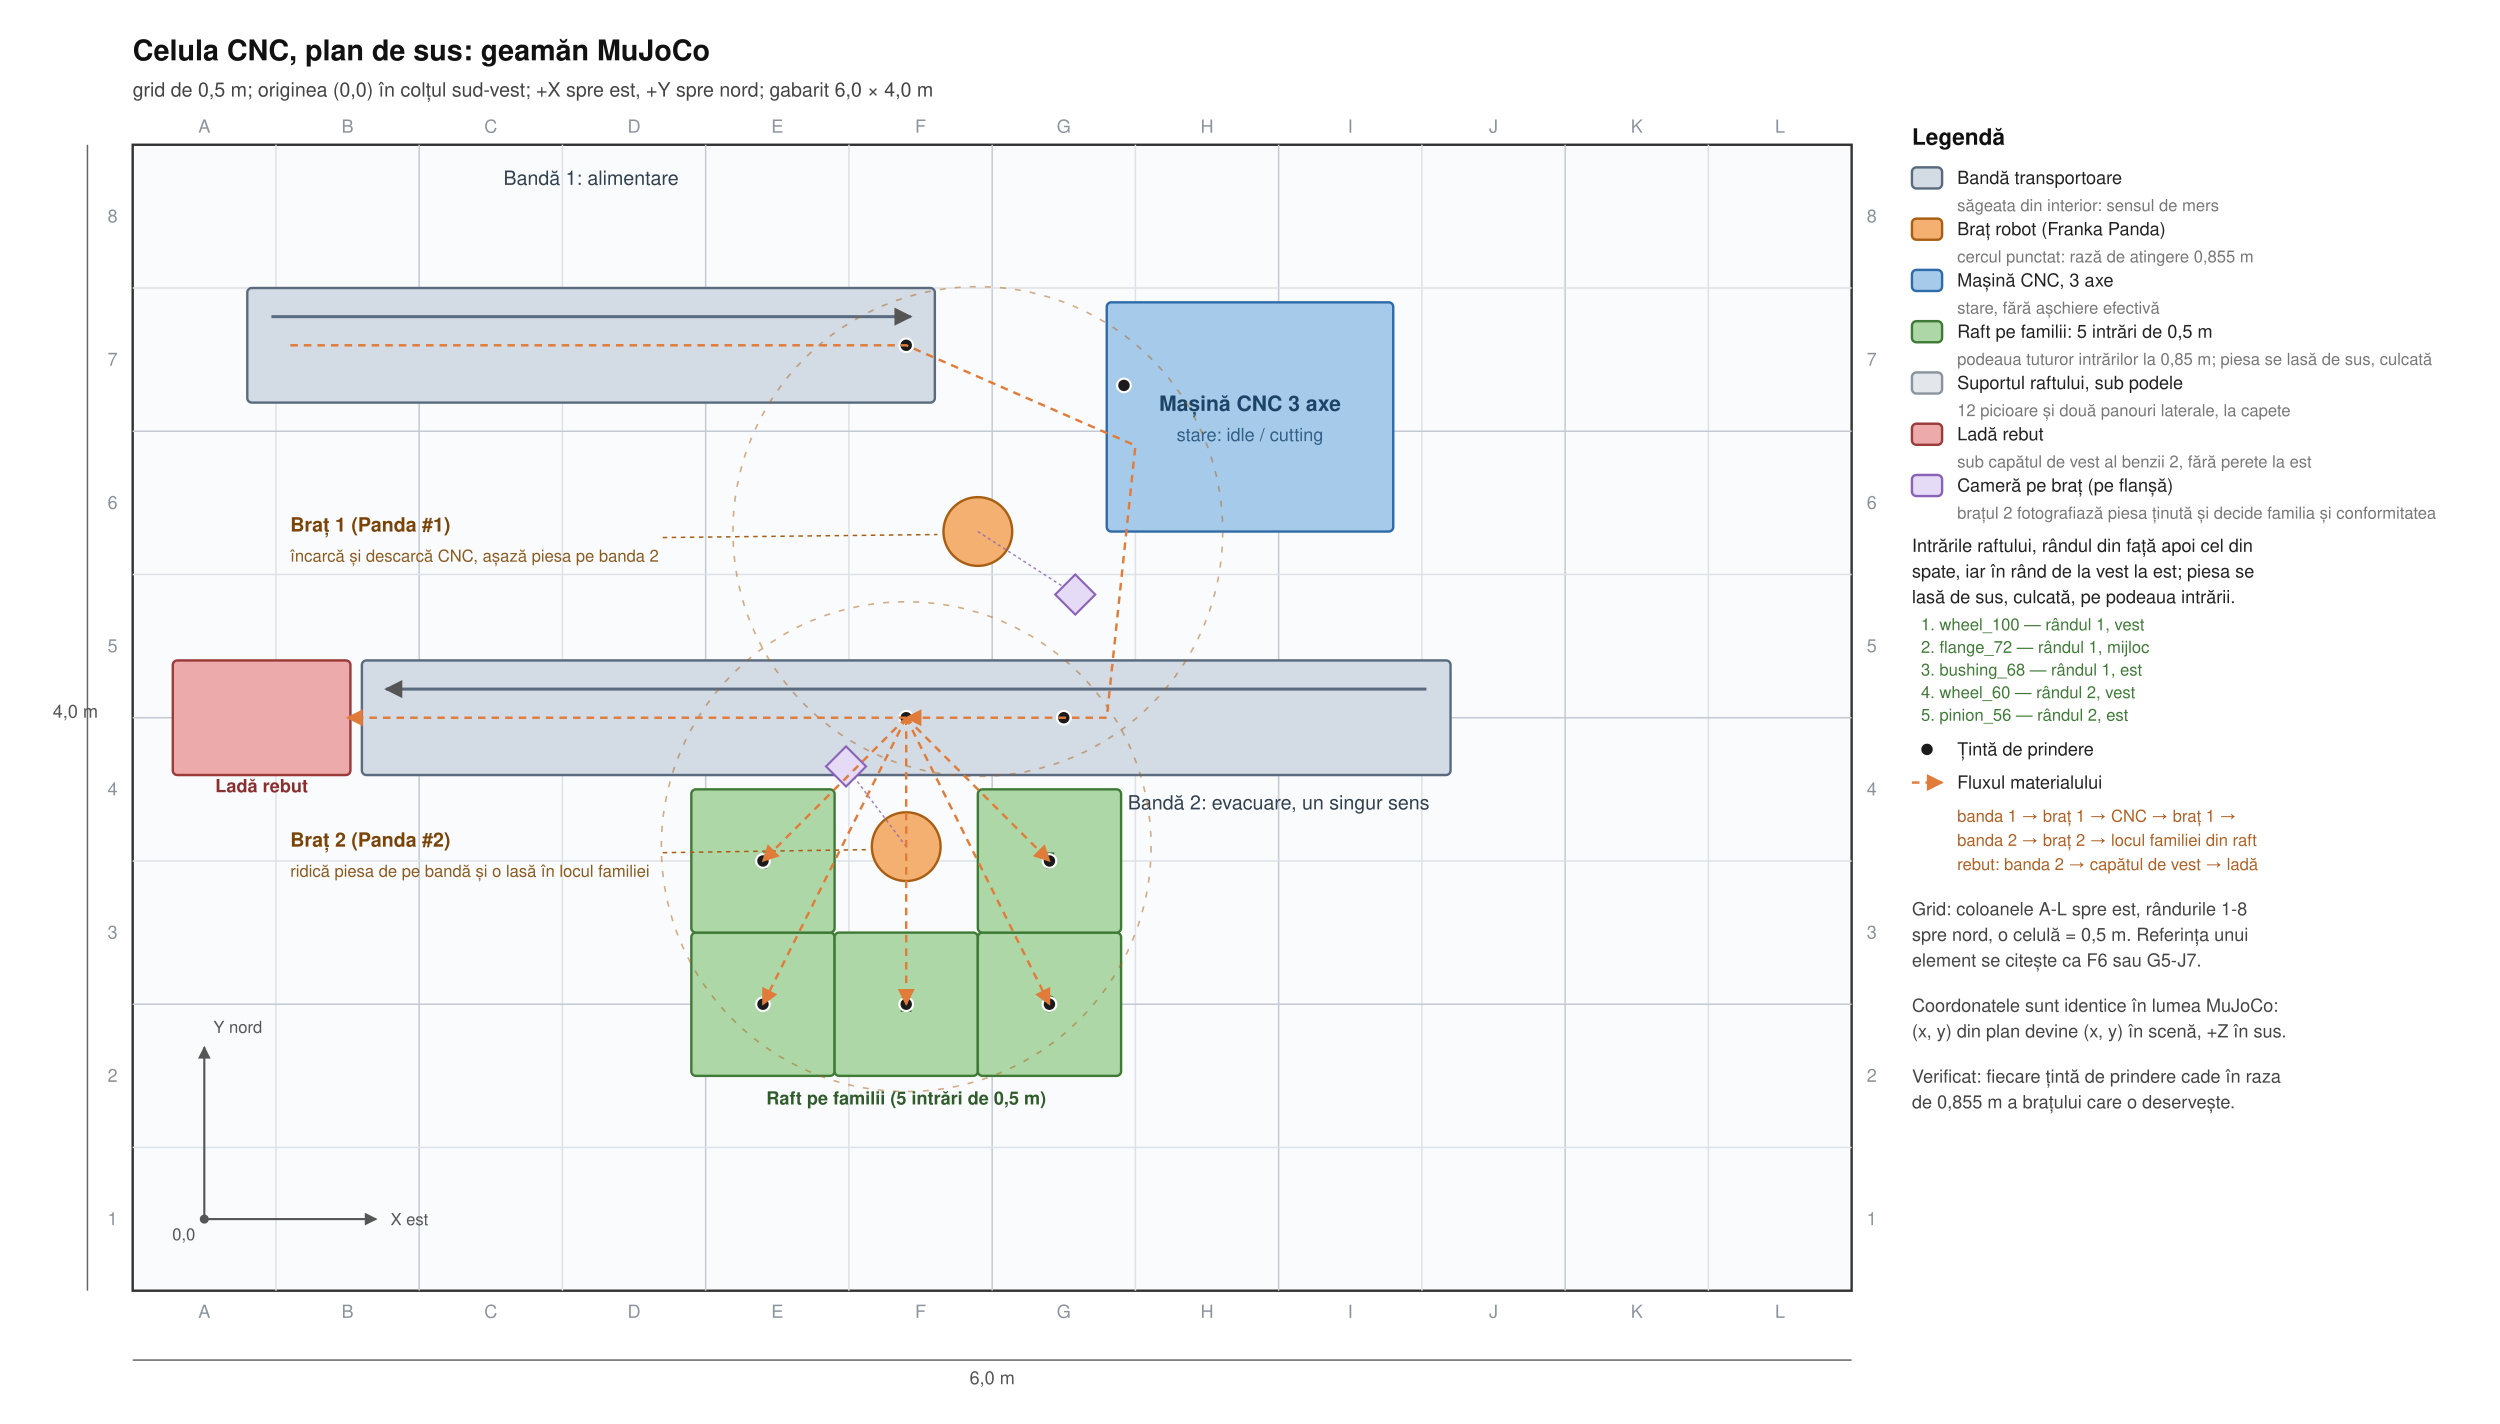
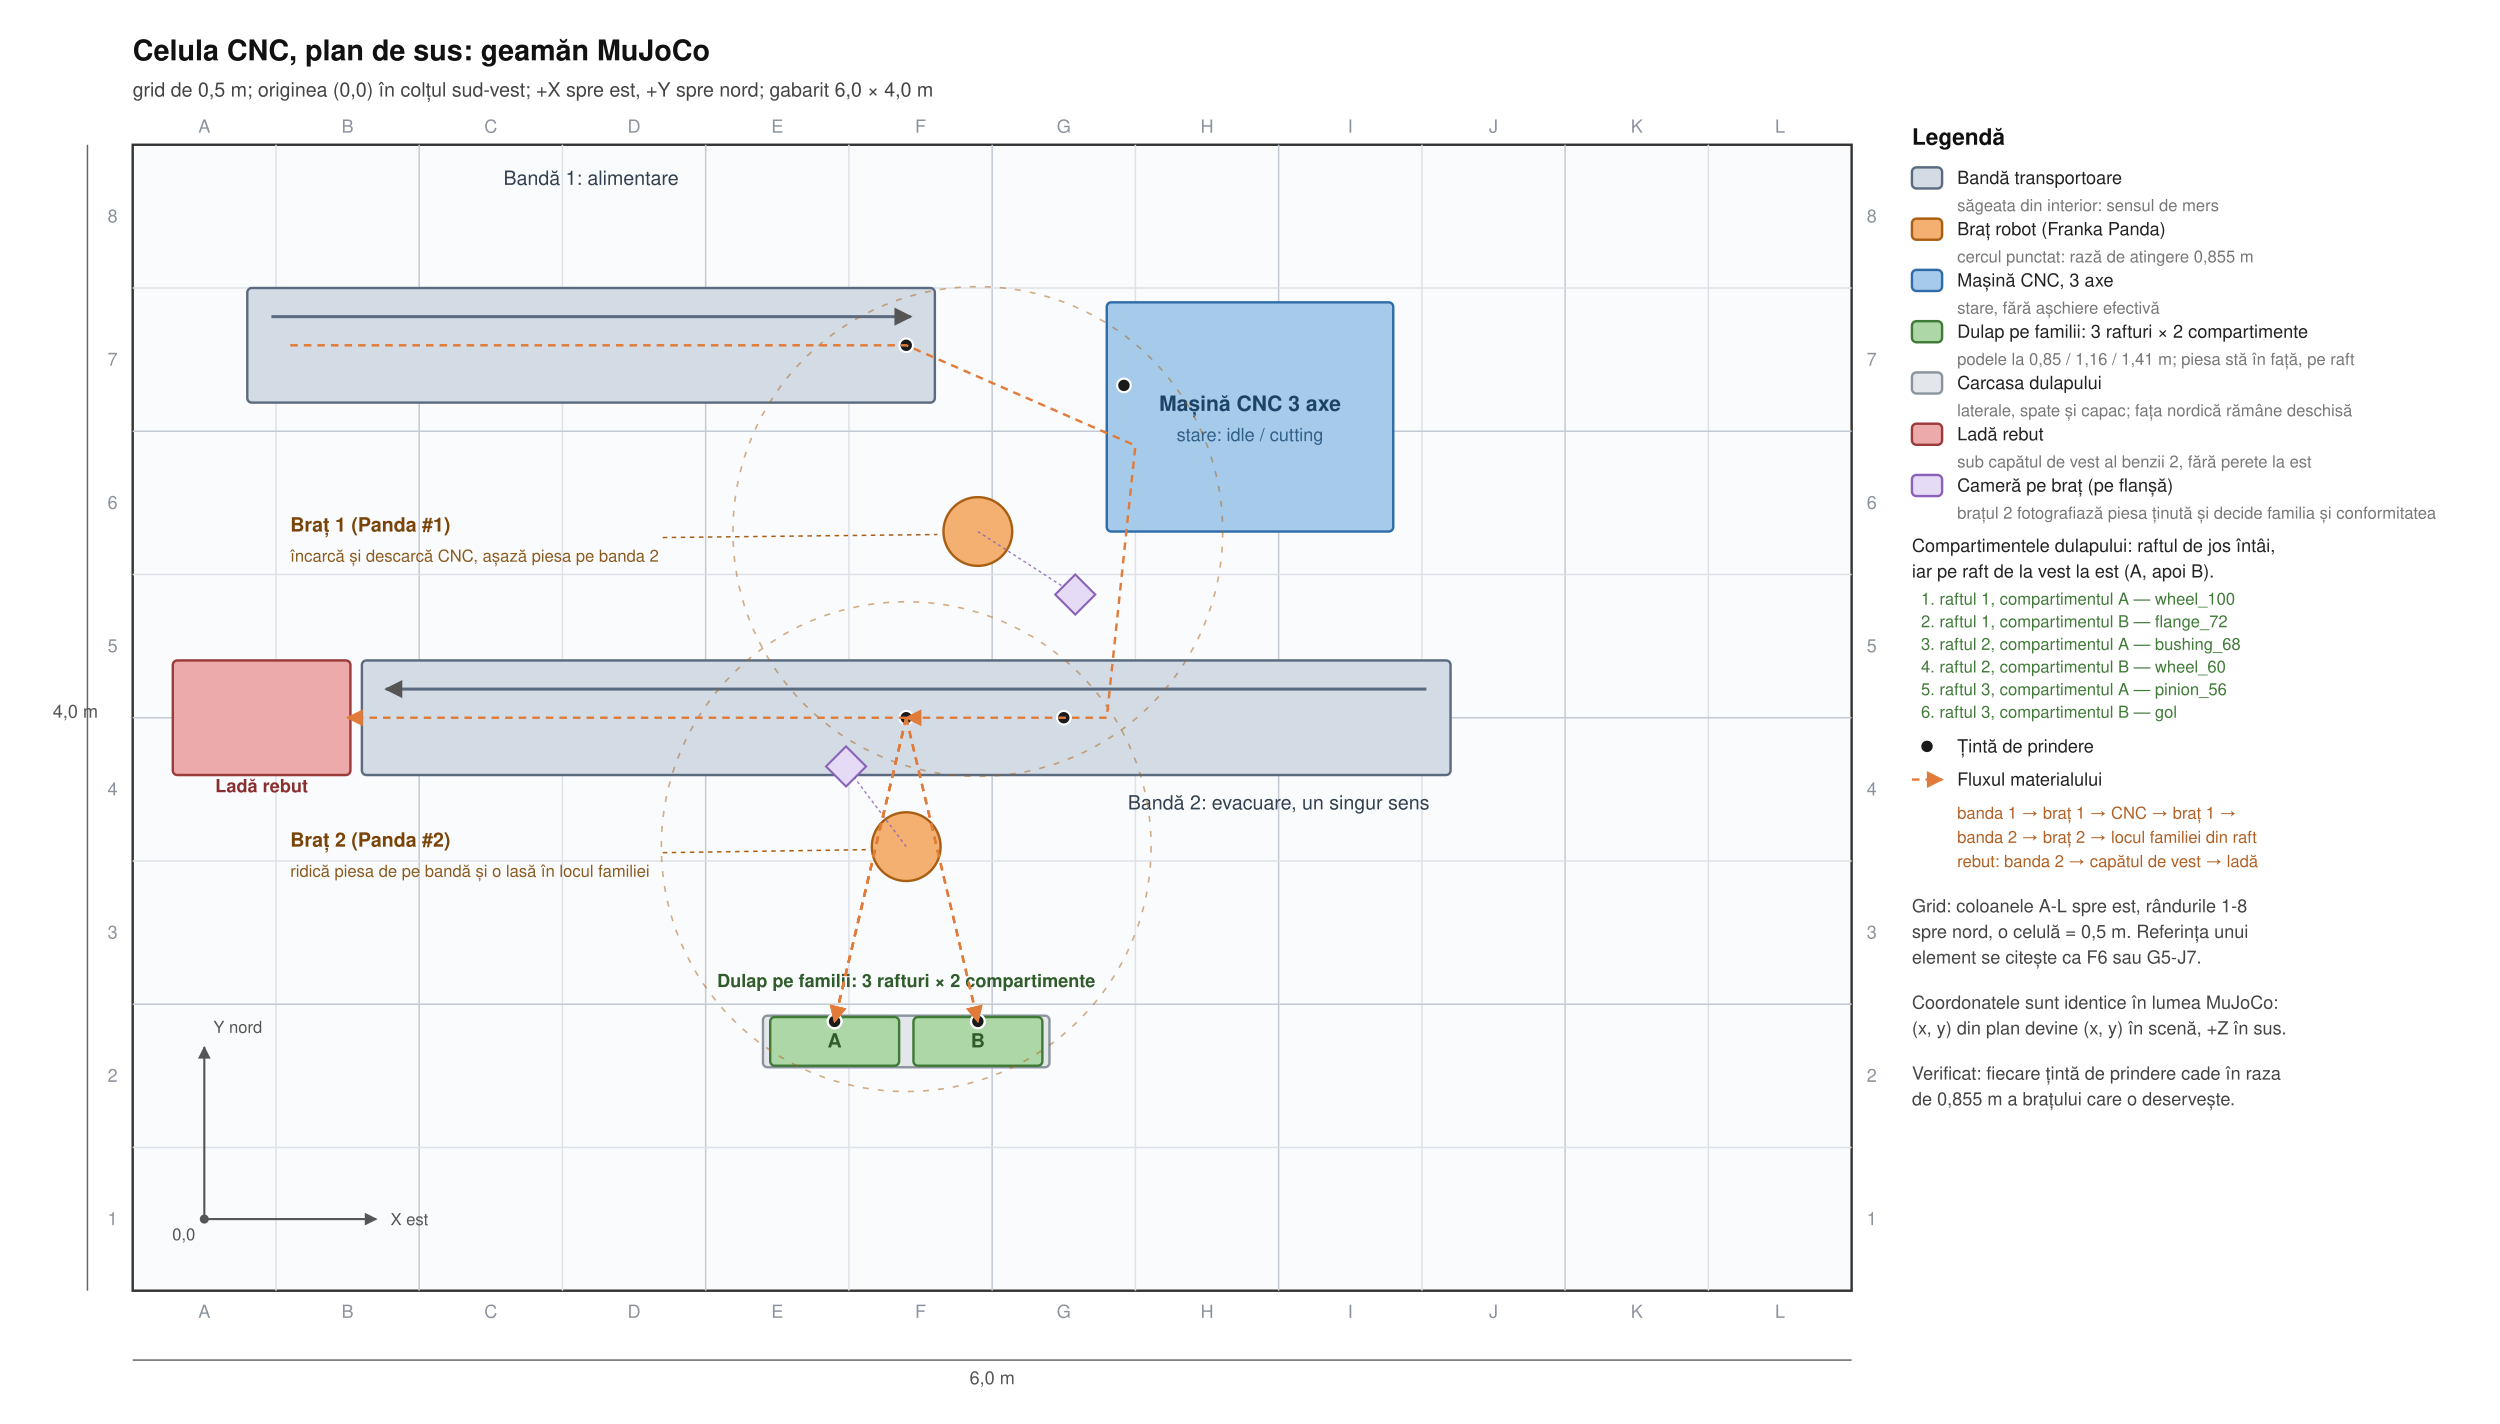
<svg xmlns="http://www.w3.org/2000/svg" width="1658" height="944" viewBox="0 0 1658 944" font-family="Helvetica, Arial, sans-serif">
  <defs>
    <marker id="arrow" viewBox="0 0 10 10" refX="9" refY="5" markerWidth="7" markerHeight="7" orient="auto-start-reverse">
      <path d="M 0 0 L 10 5 L 0 10 z" fill="#e07b39" />
    </marker>
    <marker id="arrow-gray" viewBox="0 0 10 10" refX="9" refY="5" markerWidth="6" markerHeight="6" orient="auto-start-reverse">
      <path d="M 0 0 L 10 5 L 0 10 z" fill="#555" />
    </marker>
  </defs>
  <rect x="0.0" y="0.0" width="1658.0" height="944.0" rx="0" fill="#ffffff" stroke="#ffffff" stroke-width="1.6" />
  <text x="88.0" y="40.0" font-size="19" text-anchor="start" fill="#111" font-weight="bold" opacity="1.00">Celula CNC, plan de sus: geamăn MuJoCo</text>
  <text x="88.0" y="64.0" font-size="13" text-anchor="start" fill="#444" font-weight="normal" opacity="1.00">grid de 0,5 m; originea (0,0) în colțul sud-vest; +X spre est, +Y spre nord; gabarit 6,0 × 4,0 m</text>
  <rect x="88.0" y="96.0" width="1140.0" height="760.0" rx="0" fill="#fafbfc" stroke="#333" stroke-width="1.6" />
  <line x1="183.0" y1="856.0" x2="183.0" y2="96.0" stroke="#dde2e8" stroke-width="1.0" />
  <line x1="278.0" y1="856.0" x2="278.0" y2="96.0" stroke="#c3cad3" stroke-width="1.0" />
  <line x1="373.0" y1="856.0" x2="373.0" y2="96.0" stroke="#dde2e8" stroke-width="1.0" />
  <line x1="468.0" y1="856.0" x2="468.0" y2="96.0" stroke="#c3cad3" stroke-width="1.0" />
  <line x1="563.0" y1="856.0" x2="563.0" y2="96.0" stroke="#dde2e8" stroke-width="1.0" />
  <line x1="658.0" y1="856.0" x2="658.0" y2="96.0" stroke="#c3cad3" stroke-width="1.0" />
  <line x1="753.0" y1="856.0" x2="753.0" y2="96.0" stroke="#dde2e8" stroke-width="1.0" />
  <line x1="848.0" y1="856.0" x2="848.0" y2="96.0" stroke="#c3cad3" stroke-width="1.0" />
  <line x1="943.0" y1="856.0" x2="943.0" y2="96.0" stroke="#dde2e8" stroke-width="1.0" />
  <line x1="1038.0" y1="856.0" x2="1038.0" y2="96.0" stroke="#c3cad3" stroke-width="1.0" />
  <line x1="1133.0" y1="856.0" x2="1133.0" y2="96.0" stroke="#dde2e8" stroke-width="1.0" />
  <line x1="88.0" y1="761.0" x2="1228.0" y2="761.0" stroke="#dde2e8" stroke-width="1.0" />
  <line x1="88.0" y1="666.0" x2="1228.0" y2="666.0" stroke="#c3cad3" stroke-width="1.0" />
  <line x1="88.0" y1="571.0" x2="1228.0" y2="571.0" stroke="#dde2e8" stroke-width="1.0" />
  <line x1="88.0" y1="476.0" x2="1228.0" y2="476.0" stroke="#c3cad3" stroke-width="1.0" />
  <line x1="88.0" y1="381.0" x2="1228.0" y2="381.0" stroke="#dde2e8" stroke-width="1.0" />
  <line x1="88.0" y1="286.0" x2="1228.0" y2="286.0" stroke="#c3cad3" stroke-width="1.0" />
  <line x1="88.0" y1="191.0" x2="1228.0" y2="191.0" stroke="#dde2e8" stroke-width="1.0" />
  <text x="135.5" y="88.0" font-size="12" text-anchor="middle" fill="#8a939d" font-weight="normal" opacity="1.00">A</text>
  <text x="135.5" y="874.0" font-size="12" text-anchor="middle" fill="#8a939d" font-weight="normal" opacity="1.00">A</text>
  <text x="230.5" y="88.0" font-size="12" text-anchor="middle" fill="#8a939d" font-weight="normal" opacity="1.00">B</text>
  <text x="230.5" y="874.0" font-size="12" text-anchor="middle" fill="#8a939d" font-weight="normal" opacity="1.00">B</text>
  <text x="325.5" y="88.0" font-size="12" text-anchor="middle" fill="#8a939d" font-weight="normal" opacity="1.00">C</text>
  <text x="325.5" y="874.0" font-size="12" text-anchor="middle" fill="#8a939d" font-weight="normal" opacity="1.00">C</text>
  <text x="420.5" y="88.0" font-size="12" text-anchor="middle" fill="#8a939d" font-weight="normal" opacity="1.00">D</text>
  <text x="420.5" y="874.0" font-size="12" text-anchor="middle" fill="#8a939d" font-weight="normal" opacity="1.00">D</text>
  <text x="515.5" y="88.0" font-size="12" text-anchor="middle" fill="#8a939d" font-weight="normal" opacity="1.00">E</text>
  <text x="515.5" y="874.0" font-size="12" text-anchor="middle" fill="#8a939d" font-weight="normal" opacity="1.00">E</text>
  <text x="610.5" y="88.0" font-size="12" text-anchor="middle" fill="#8a939d" font-weight="normal" opacity="1.00">F</text>
  <text x="610.5" y="874.0" font-size="12" text-anchor="middle" fill="#8a939d" font-weight="normal" opacity="1.00">F</text>
  <text x="705.5" y="88.0" font-size="12" text-anchor="middle" fill="#8a939d" font-weight="normal" opacity="1.00">G</text>
  <text x="705.5" y="874.0" font-size="12" text-anchor="middle" fill="#8a939d" font-weight="normal" opacity="1.00">G</text>
  <text x="800.5" y="88.0" font-size="12" text-anchor="middle" fill="#8a939d" font-weight="normal" opacity="1.00">H</text>
  <text x="800.5" y="874.0" font-size="12" text-anchor="middle" fill="#8a939d" font-weight="normal" opacity="1.00">H</text>
  <text x="895.5" y="88.0" font-size="12" text-anchor="middle" fill="#8a939d" font-weight="normal" opacity="1.00">I</text>
  <text x="895.5" y="874.0" font-size="12" text-anchor="middle" fill="#8a939d" font-weight="normal" opacity="1.00">I</text>
  <text x="990.5" y="88.0" font-size="12" text-anchor="middle" fill="#8a939d" font-weight="normal" opacity="1.00">J</text>
  <text x="990.5" y="874.0" font-size="12" text-anchor="middle" fill="#8a939d" font-weight="normal" opacity="1.00">J</text>
  <text x="1085.5" y="88.0" font-size="12" text-anchor="middle" fill="#8a939d" font-weight="normal" opacity="1.00">K</text>
  <text x="1085.5" y="874.0" font-size="12" text-anchor="middle" fill="#8a939d" font-weight="normal" opacity="1.00">K</text>
  <text x="1180.5" y="88.0" font-size="12" text-anchor="middle" fill="#8a939d" font-weight="normal" opacity="1.00">L</text>
  <text x="1180.5" y="874.0" font-size="12" text-anchor="middle" fill="#8a939d" font-weight="normal" opacity="1.00">L</text>
  <text x="78.0" y="812.5" font-size="12" text-anchor="end" fill="#8a939d" font-weight="normal" opacity="1.00">1</text>
  <text x="1238.0" y="812.5" font-size="12" text-anchor="start" fill="#8a939d" font-weight="normal" opacity="1.00">1</text>
  <text x="78.0" y="717.5" font-size="12" text-anchor="end" fill="#8a939d" font-weight="normal" opacity="1.00">2</text>
  <text x="1238.0" y="717.5" font-size="12" text-anchor="start" fill="#8a939d" font-weight="normal" opacity="1.00">2</text>
  <text x="78.0" y="622.5" font-size="12" text-anchor="end" fill="#8a939d" font-weight="normal" opacity="1.00">3</text>
  <text x="1238.0" y="622.5" font-size="12" text-anchor="start" fill="#8a939d" font-weight="normal" opacity="1.00">3</text>
  <text x="78.0" y="527.5" font-size="12" text-anchor="end" fill="#8a939d" font-weight="normal" opacity="1.00">4</text>
  <text x="1238.0" y="527.5" font-size="12" text-anchor="start" fill="#8a939d" font-weight="normal" opacity="1.00">4</text>
  <text x="78.0" y="432.5" font-size="12" text-anchor="end" fill="#8a939d" font-weight="normal" opacity="1.00">5</text>
  <text x="1238.0" y="432.5" font-size="12" text-anchor="start" fill="#8a939d" font-weight="normal" opacity="1.00">5</text>
  <text x="78.0" y="337.5" font-size="12" text-anchor="end" fill="#8a939d" font-weight="normal" opacity="1.00">6</text>
  <text x="1238.0" y="337.5" font-size="12" text-anchor="start" fill="#8a939d" font-weight="normal" opacity="1.00">6</text>
  <text x="78.0" y="242.5" font-size="12" text-anchor="end" fill="#8a939d" font-weight="normal" opacity="1.00">7</text>
  <text x="1238.0" y="242.5" font-size="12" text-anchor="start" fill="#8a939d" font-weight="normal" opacity="1.00">7</text>
  <text x="78.0" y="147.5" font-size="12" text-anchor="end" fill="#8a939d" font-weight="normal" opacity="1.00">8</text>
  <text x="1238.0" y="147.5" font-size="12" text-anchor="start" fill="#8a939d" font-weight="normal" opacity="1.00">8</text>
  <rect x="164.0" y="191.0" width="456.0" height="76.0" rx="3" fill="#d3dbe5" stroke="#5b6b7f" stroke-width="1.6" />
  <line x1="180.0" y1="210.0" x2="604.0" y2="210.0" stroke="#5b6b7f" stroke-width="2.0" marker-end="url(#arrow-gray)" />
  <text x="392.0" y="122.6" font-size="13" text-anchor="middle" fill="#31414f" font-weight="normal" opacity="1.00">Bandă 1: alimentare</text>
  <rect x="240.0" y="438.0" width="722.0" height="76.0" rx="3" fill="#d3dbe5" stroke="#5b6b7f" stroke-width="1.6" />
  <line x1="946.0" y1="457.0" x2="256.0" y2="457.0" stroke="#5b6b7f" stroke-width="2.0" marker-end="url(#arrow-gray)" />
  <text x="848.0" y="536.8" font-size="13" text-anchor="middle" fill="#31414f" font-weight="normal" opacity="1.00">Bandă 2: evacuare, un singur sens</text>
  <rect x="734.0" y="200.5" width="190.0" height="152.0" rx="3" fill="#a6cbea" stroke="#2f6ba8" stroke-width="1.6" />
  <rect x="114.6" y="438.0" width="117.8" height="76.0" rx="3" fill="#ecaaaa" stroke="#9b3b3b" stroke-width="1.6" />
  <text x="829.0" y="272.5" font-size="14" text-anchor="middle" fill="#1d4467" font-weight="bold" opacity="1.00">Mașină CNC 3 axe</text>
  <text x="829.0" y="292.5" font-size="12" text-anchor="middle" fill="#315f86" font-weight="normal" opacity="1.00">stare: idle / cutting</text>
-   <rect x="458.5" y="618.5" width="95.0" height="95.0" rx="3" fill="#aed7a8" stroke="#3f7a37" stroke-width="1.6" />
-   <text x="506.0" y="671.0" font-size="15" text-anchor="middle" fill="#2f5c2a" font-weight="bold" opacity="1.00">1</text>
-   <rect x="553.5" y="618.5" width="95.0" height="95.0" rx="3" fill="#aed7a8" stroke="#3f7a37" stroke-width="1.6" />
-   <text x="601.0" y="671.0" font-size="15" text-anchor="middle" fill="#2f5c2a" font-weight="bold" opacity="1.00">2</text>
-   <rect x="648.5" y="618.5" width="95.0" height="95.0" rx="3" fill="#aed7a8" stroke="#3f7a37" stroke-width="1.6" />
-   <text x="696.0" y="671.0" font-size="15" text-anchor="middle" fill="#2f5c2a" font-weight="bold" opacity="1.00">3</text>
-   <rect x="458.5" y="523.5" width="95.0" height="95.0" rx="3" fill="#aed7a8" stroke="#3f7a37" stroke-width="1.6" />
-   <text x="506.0" y="576.0" font-size="15" text-anchor="middle" fill="#2f5c2a" font-weight="bold" opacity="1.00">4</text>
-   <rect x="648.5" y="523.5" width="95.0" height="95.0" rx="3" fill="#aed7a8" stroke="#3f7a37" stroke-width="1.6" />
-   <text x="696.0" y="576.0" font-size="15" text-anchor="middle" fill="#2f5c2a" font-weight="bold" opacity="1.00">5</text>
+   <rect x="506.0" y="673.6" width="190.0" height="34.2" rx="3" fill="#e3e6ea" stroke="#8b949e" stroke-width="1.6" />
+   <rect x="510.8" y="674.5" width="85.5" height="32.3" rx="3" fill="#aed7a8" stroke="#3f7a37" stroke-width="1.6" />
+   <text x="553.5" y="694.7" font-size="13" text-anchor="middle" fill="#2f5c2a" font-weight="bold" opacity="1.00">A</text>
+   <rect x="605.8" y="674.5" width="85.5" height="32.3" rx="3" fill="#aed7a8" stroke="#3f7a37" stroke-width="1.6" />
+   <text x="648.5" y="694.7" font-size="13" text-anchor="middle" fill="#2f5c2a" font-weight="bold" opacity="1.00">B</text>
  <circle cx="648.5" cy="352.5" r="162.4" fill="none" stroke="#a85f13" stroke-width="1.1" stroke-dasharray="4 6" opacity="0.5" />
  <circle cx="648.5" cy="352.5" r="22.8" fill="#f4b071" stroke="#a85f13" stroke-width="1.6" />
  <text x="192.5" y="352.5" font-size="13" text-anchor="start" fill="#7a4408" font-weight="bold" opacity="1.00">Braț 1 (Panda #1)</text>
  <text x="192.5" y="372.5" font-size="11" text-anchor="start" fill="#8a5a1f" font-weight="normal" opacity="1.00">încarcă și descarcă CNC, așază piesa pe banda 2</text>
  <line x1="439.5" y1="356.5" x2="621.7" y2="354.5" stroke="#a85f13" stroke-width="1.0" stroke-dasharray="3 3" />
  <line x1="648.5" y1="352.5" x2="713.1" y2="394.3" stroke="#8a63b8" stroke-width="1.0" stroke-dasharray="2 2" opacity="0.80" />
  <path d="M 713.1 381.0 L 726.4 394.3 L 713.1 407.6 L 699.8 394.3 Z" fill="#e6dbf6" stroke="#8a63b8" stroke-width="1.4" />
  <circle cx="601.0" cy="561.5" r="162.4" fill="none" stroke="#a85f13" stroke-width="1.1" stroke-dasharray="4 6" opacity="0.5" />
  <circle cx="601.0" cy="561.5" r="22.8" fill="#f4b071" stroke="#a85f13" stroke-width="1.6" />
  <text x="192.5" y="561.5" font-size="13" text-anchor="start" fill="#7a4408" font-weight="bold" opacity="1.00">Braț 2 (Panda #2)</text>
  <text x="192.5" y="581.5" font-size="11" text-anchor="start" fill="#8a5a1f" font-weight="normal" opacity="1.00">ridică piesa de pe bandă și o lasă în locul familiei</text>
  <line x1="439.5" y1="565.5" x2="574.2" y2="563.5" stroke="#a85f13" stroke-width="1.0" stroke-dasharray="3 3" />
  <line x1="601.0" y1="561.5" x2="561.1" y2="508.3" stroke="#8a63b8" stroke-width="1.0" stroke-dasharray="2 2" opacity="0.80" />
  <path d="M 561.1 495.0 L 574.4 508.3 L 561.1 521.6 L 547.8 508.3 Z" fill="#e6dbf6" stroke="#8a63b8" stroke-width="1.4" />
  <line x1="135.5" y1="808.5" x2="249.5" y2="808.5" stroke="#555" stroke-width="1.4" marker-end="url(#arrow-gray)" />
  <text x="259.0" y="812.5" font-size="11" text-anchor="start" fill="#555" font-weight="normal" opacity="1.00">X est</text>
  <line x1="135.5" y1="808.5" x2="135.5" y2="694.5" stroke="#555" stroke-width="1.4" marker-end="url(#arrow-gray)" />
  <text x="141.5" y="685.0" font-size="11" text-anchor="start" fill="#555" font-weight="normal" opacity="1.00">Y nord</text>
  <circle cx="135.5" cy="808.5" r="3" fill="#555" />
  <text x="129.5" y="822.5" font-size="11" text-anchor="end" fill="#555" font-weight="normal" opacity="1.00">0,0</text>
  <circle cx="601.0" cy="229.0" r="4.5" fill="#1b1b1b" stroke="#ffffff" stroke-width="1.4" />
  <circle cx="745.4" cy="255.6" r="4.5" fill="#1b1b1b" stroke="#ffffff" stroke-width="1.4" />
  <circle cx="705.5" cy="476.0" r="4.5" fill="#1b1b1b" stroke="#ffffff" stroke-width="1.4" />
  <circle cx="601.0" cy="476.0" r="4.5" fill="#1b1b1b" stroke="#ffffff" stroke-width="1.4" />
-   <circle cx="506.0" cy="666.0" r="4.5" fill="#1b1b1b" stroke="#ffffff" stroke-width="1.4" />
-   <circle cx="601.0" cy="666.0" r="4.5" fill="#1b1b1b" stroke="#ffffff" stroke-width="1.4" />
-   <circle cx="696.0" cy="666.0" r="4.5" fill="#1b1b1b" stroke="#ffffff" stroke-width="1.4" />
-   <circle cx="506.0" cy="571.0" r="4.5" fill="#1b1b1b" stroke="#ffffff" stroke-width="1.4" />
-   <circle cx="696.0" cy="571.0" r="4.5" fill="#1b1b1b" stroke="#ffffff" stroke-width="1.4" />
-   <text x="601.0" y="732.5" font-size="12" text-anchor="middle" fill="#2f5c2a" font-weight="bold" opacity="1.00">Raft pe familii (5 intrări de 0,5 m)</text>
+   <circle cx="553.5" cy="677.4" r="4.5" fill="#1b1b1b" stroke="#ffffff" stroke-width="1.4" />
+   <circle cx="648.5" cy="677.4" r="4.5" fill="#1b1b1b" stroke="#ffffff" stroke-width="1.4" />
+   <circle cx="553.5" cy="677.4" r="4.5" fill="#1b1b1b" stroke="#ffffff" stroke-width="1.4" />
+   <circle cx="648.5" cy="677.4" r="4.5" fill="#1b1b1b" stroke="#ffffff" stroke-width="1.4" />
+   <circle cx="553.5" cy="677.4" r="4.5" fill="#1b1b1b" stroke="#ffffff" stroke-width="1.4" />
+   <text x="601.0" y="654.6" font-size="12" text-anchor="middle" fill="#2f5c2a" font-weight="bold" opacity="1.00">Dulap pe familii: 3 rafturi × 2 compartimente</text>
  <text x="173.5" y="525.4" font-size="12" text-anchor="middle" fill="#8a2f2f" font-weight="bold" opacity="1.00">Ladă rebut</text>
  <polyline points="192.5,229.0 601.0,229.0 753.0,295.5 734.0,476.0 601.0,476.0" fill="none" stroke="#e07b39" stroke-width="1.6" stroke-dasharray="5 4" marker-end="url(#arrow)" />
-   <polyline points="601.0,476.0 506.0,666.0" fill="none" stroke="#e07b39" stroke-width="1.6" stroke-dasharray="5 4" marker-end="url(#arrow)" />
-   <polyline points="601.0,476.0 601.0,666.0" fill="none" stroke="#e07b39" stroke-width="1.6" stroke-dasharray="5 4" marker-end="url(#arrow)" />
-   <polyline points="601.0,476.0 696.0,666.0" fill="none" stroke="#e07b39" stroke-width="1.6" stroke-dasharray="5 4" marker-end="url(#arrow)" />
-   <polyline points="601.0,476.0 506.0,571.0" fill="none" stroke="#e07b39" stroke-width="1.6" stroke-dasharray="5 4" marker-end="url(#arrow)" />
-   <polyline points="601.0,476.0 696.0,571.0" fill="none" stroke="#e07b39" stroke-width="1.6" stroke-dasharray="5 4" marker-end="url(#arrow)" />
+   <polyline points="601.0,476.0 553.5,677.4" fill="none" stroke="#e07b39" stroke-width="1.6" stroke-dasharray="5 4" marker-end="url(#arrow)" />
+   <polyline points="601.0,476.0 648.5,677.4" fill="none" stroke="#e07b39" stroke-width="1.6" stroke-dasharray="5 4" marker-end="url(#arrow)" />
+   <polyline points="601.0,476.0 553.5,677.4" fill="none" stroke="#e07b39" stroke-width="1.6" stroke-dasharray="5 4" marker-end="url(#arrow)" />
+   <polyline points="601.0,476.0 648.5,677.4" fill="none" stroke="#e07b39" stroke-width="1.6" stroke-dasharray="5 4" marker-end="url(#arrow)" />
+   <polyline points="601.0,476.0 553.5,677.4" fill="none" stroke="#e07b39" stroke-width="1.6" stroke-dasharray="5 4" marker-end="url(#arrow)" />
  <polyline points="601.0,476.0 230.5,476.0" fill="none" stroke="#e07b39" stroke-width="1.6" stroke-dasharray="5 4" marker-end="url(#arrow)" />
  <line x1="88.0" y1="902.0" x2="1228.0" y2="902.0" stroke="#666" stroke-width="1.0" />
  <text x="658.0" y="918.0" font-size="12" text-anchor="middle" fill="#555" font-weight="normal" opacity="1.00">6,0 m</text>
  <line x1="58.0" y1="856.0" x2="58.0" y2="96.0" stroke="#666" stroke-width="1.0" />
  <text x="50.0" y="476.0" font-size="12" text-anchor="middle" fill="#555" font-weight="normal" opacity="1.00">4,0 m</text>
  <text x="1268.0" y="96.0" font-size="15" text-anchor="start" fill="#111" font-weight="bold" opacity="1.00">Legendă</text>
  <rect x="1268.0" y="111.0" width="20.0" height="14.0" rx="3" fill="#d3dbe5" stroke="#5b6b7f" stroke-width="1.6" />
  <text x="1298.0" y="122.0" font-size="12" text-anchor="start" fill="#222" font-weight="normal" opacity="1.00">Bandă transportoare</text>
  <text x="1298.0" y="140.0" font-size="11" text-anchor="start" fill="#777" font-weight="normal" opacity="1.00">săgeata din interior: sensul de mers</text>
  <rect x="1268.0" y="145.0" width="20.0" height="14.0" rx="3" fill="#f4b071" stroke="#a85f13" stroke-width="1.6" />
  <text x="1298.0" y="156.0" font-size="12" text-anchor="start" fill="#222" font-weight="normal" opacity="1.00">Braț robot (Franka Panda)</text>
  <text x="1298.0" y="174.0" font-size="11" text-anchor="start" fill="#777" font-weight="normal" opacity="1.00">cercul punctat: rază de atingere 0,855 m</text>
  <rect x="1268.0" y="179.0" width="20.0" height="14.0" rx="3" fill="#a6cbea" stroke="#2f6ba8" stroke-width="1.6" />
  <text x="1298.0" y="190.0" font-size="12" text-anchor="start" fill="#222" font-weight="normal" opacity="1.00">Mașină CNC, 3 axe</text>
  <text x="1298.0" y="208.0" font-size="11" text-anchor="start" fill="#777" font-weight="normal" opacity="1.00">stare, fără așchiere efectivă</text>
  <rect x="1268.0" y="213.0" width="20.0" height="14.0" rx="3" fill="#aed7a8" stroke="#3f7a37" stroke-width="1.6" />
-   <text x="1298.0" y="224.0" font-size="12" text-anchor="start" fill="#222" font-weight="normal" opacity="1.00">Raft pe familii: 5 intrări de 0,5 m</text>
-   <text x="1298.0" y="242.0" font-size="11" text-anchor="start" fill="#777" font-weight="normal" opacity="1.00">podeaua tuturor intrărilor la 0,85 m; piesa se lasă de sus, culcată</text>
+   <text x="1298.0" y="224.0" font-size="12" text-anchor="start" fill="#222" font-weight="normal" opacity="1.00">Dulap pe familii: 3 rafturi × 2 compartimente</text>
+   <text x="1298.0" y="242.0" font-size="11" text-anchor="start" fill="#777" font-weight="normal" opacity="1.00">podele la 0,85 / 1,16 / 1,41 m; piesa stă în față, pe raft</text>
  <rect x="1268.0" y="247.0" width="20.0" height="14.0" rx="3" fill="#e3e6ea" stroke="#8b949e" stroke-width="1.6" />
-   <text x="1298.0" y="258.0" font-size="12" text-anchor="start" fill="#222" font-weight="normal" opacity="1.00">Suportul raftului, sub podele</text>
-   <text x="1298.0" y="276.0" font-size="11" text-anchor="start" fill="#777" font-weight="normal" opacity="1.00">12 picioare și două panouri laterale, la capete</text>
+   <text x="1298.0" y="258.0" font-size="12" text-anchor="start" fill="#222" font-weight="normal" opacity="1.00">Carcasa dulapului</text>
+   <text x="1298.0" y="276.0" font-size="11" text-anchor="start" fill="#777" font-weight="normal" opacity="1.00">laterale, spate și capac; fața nordică rămâne deschisă</text>
  <rect x="1268.0" y="281.0" width="20.0" height="14.0" rx="3" fill="#ecaaaa" stroke="#9b3b3b" stroke-width="1.6" />
  <text x="1298.0" y="292.0" font-size="12" text-anchor="start" fill="#222" font-weight="normal" opacity="1.00">Ladă rebut</text>
  <text x="1298.0" y="310.0" font-size="11" text-anchor="start" fill="#777" font-weight="normal" opacity="1.00">sub capătul de vest al benzii 2, fără perete la est</text>
  <rect x="1268.0" y="315.0" width="20.0" height="14.0" rx="3" fill="#e6dbf6" stroke="#8a63b8" stroke-width="1.6" />
  <text x="1298.0" y="326.0" font-size="12" text-anchor="start" fill="#222" font-weight="normal" opacity="1.00">Cameră pe braț (pe flanșă)</text>
  <text x="1298.0" y="344.0" font-size="11" text-anchor="start" fill="#777" font-weight="normal" opacity="1.00">brațul 2 fotografiază piesa ținută și decide familia și conformitatea</text>
-   <text x="1268.0" y="366.0" font-size="12" text-anchor="start" fill="#222" font-weight="normal" opacity="1.00">Intrările raftului, rândul din față apoi cel din</text>
-   <text x="1268.0" y="383.0" font-size="12" text-anchor="start" fill="#222" font-weight="normal" opacity="1.00">spate, iar în rând de la vest la est; piesa se</text>
-   <text x="1268.0" y="400.0" font-size="12" text-anchor="start" fill="#222" font-weight="normal" opacity="1.00">lasă de sus, culcată, pe podeaua intrării.</text>
-   <text x="1274.0" y="418.0" font-size="11" text-anchor="start" fill="#3f7a37" font-weight="normal" opacity="1.00">1. wheel_100 — rândul 1, vest</text>
-   <text x="1274.0" y="433.0" font-size="11" text-anchor="start" fill="#3f7a37" font-weight="normal" opacity="1.00">2. flange_72 — rândul 1, mijloc</text>
-   <text x="1274.0" y="448.0" font-size="11" text-anchor="start" fill="#3f7a37" font-weight="normal" opacity="1.00">3. bushing_68 — rândul 1, est</text>
-   <text x="1274.0" y="463.0" font-size="11" text-anchor="start" fill="#3f7a37" font-weight="normal" opacity="1.00">4. wheel_60 — rândul 2, vest</text>
-   <text x="1274.0" y="478.0" font-size="11" text-anchor="start" fill="#3f7a37" font-weight="normal" opacity="1.00">5. pinion_56 — rândul 2, est</text>
-   <circle cx="1278.0" cy="497.0" r="4.5" fill="#1b1b1b" stroke="#fff" stroke-width="1.4" />
-   <text x="1298.0" y="501.0" font-size="12" text-anchor="start" fill="#222" font-weight="normal" opacity="1.00">Țintă de prindere</text>
-   <line x1="1268.0" y1="519.0" x2="1288.0" y2="519.0" stroke="#e07b39" stroke-width="1.6" stroke-dasharray="5 4" marker-end="url(#arrow)" />
-   <text x="1298.0" y="523.0" font-size="12" text-anchor="start" fill="#222" font-weight="normal" opacity="1.00">Fluxul materialului</text>
-   <text x="1298.0" y="545.0" font-size="11" text-anchor="start" fill="#b06024" font-weight="normal" opacity="1.00">banda 1 → braț 1 → CNC → braț 1 →</text>
-   <text x="1298.0" y="561.0" font-size="11" text-anchor="start" fill="#b06024" font-weight="normal" opacity="1.00">banda 2 → braț 2 → locul familiei din raft</text>
-   <text x="1298.0" y="577.0" font-size="11" text-anchor="start" fill="#b06024" font-weight="normal" opacity="1.00">rebut: banda 2 → capătul de vest → ladă</text>
-   <text x="1268.0" y="607.0" font-size="12" text-anchor="start" fill="#444" font-weight="normal" opacity="1.00">Grid: coloanele A-L spre est, rândurile 1-8</text>
-   <text x="1268.0" y="624.0" font-size="12" text-anchor="start" fill="#444" font-weight="normal" opacity="1.00">spre nord, o celulă = 0,5 m. Referința unui</text>
-   <text x="1268.0" y="641.0" font-size="12" text-anchor="start" fill="#444" font-weight="normal" opacity="1.00">element se citește ca F6 sau G5-J7.</text>
-   <text x="1268.0" y="671.0" font-size="12" text-anchor="start" fill="#444" font-weight="normal" opacity="1.00">Coordonatele sunt identice în lumea MuJoCo:</text>
-   <text x="1268.0" y="688.0" font-size="12" text-anchor="start" fill="#444" font-weight="normal" opacity="1.00">(x, y) din plan devine (x, y) în scenă, +Z în sus.</text>
-   <text x="1268.0" y="718.0" font-size="12" text-anchor="start" fill="#444" font-weight="normal" opacity="1.00">Verificat: fiecare țintă de prindere cade în raza</text>
-   <text x="1268.0" y="735.0" font-size="12" text-anchor="start" fill="#444" font-weight="normal" opacity="1.00">de 0,855 m a brațului care o deservește.</text>
+   <text x="1268.0" y="366.0" font-size="12" text-anchor="start" fill="#222" font-weight="normal" opacity="1.00">Compartimentele dulapului: raftul de jos întâi,</text>
+   <text x="1268.0" y="383.0" font-size="12" text-anchor="start" fill="#222" font-weight="normal" opacity="1.00">iar pe raft de la vest la est (A, apoi B).</text>
+   <text x="1274.0" y="401.0" font-size="11" text-anchor="start" fill="#3f7a37" font-weight="normal" opacity="1.00">1. raftul 1, compartimentul A — wheel_100</text>
+   <text x="1274.0" y="416.0" font-size="11" text-anchor="start" fill="#3f7a37" font-weight="normal" opacity="1.00">2. raftul 1, compartimentul B — flange_72</text>
+   <text x="1274.0" y="431.0" font-size="11" text-anchor="start" fill="#3f7a37" font-weight="normal" opacity="1.00">3. raftul 2, compartimentul A — bushing_68</text>
+   <text x="1274.0" y="446.0" font-size="11" text-anchor="start" fill="#3f7a37" font-weight="normal" opacity="1.00">4. raftul 2, compartimentul B — wheel_60</text>
+   <text x="1274.0" y="461.0" font-size="11" text-anchor="start" fill="#3f7a37" font-weight="normal" opacity="1.00">5. raftul 3, compartimentul A — pinion_56</text>
+   <text x="1274.0" y="476.0" font-size="11" text-anchor="start" fill="#3f7a37" font-weight="normal" opacity="1.00">6. raftul 3, compartimentul B — gol</text>
+   <circle cx="1278.0" cy="495.0" r="4.5" fill="#1b1b1b" stroke="#fff" stroke-width="1.4" />
+   <text x="1298.0" y="499.0" font-size="12" text-anchor="start" fill="#222" font-weight="normal" opacity="1.00">Țintă de prindere</text>
+   <line x1="1268.0" y1="517.0" x2="1288.0" y2="517.0" stroke="#e07b39" stroke-width="1.6" stroke-dasharray="5 4" marker-end="url(#arrow)" />
+   <text x="1298.0" y="521.0" font-size="12" text-anchor="start" fill="#222" font-weight="normal" opacity="1.00">Fluxul materialului</text>
+   <text x="1298.0" y="543.0" font-size="11" text-anchor="start" fill="#b06024" font-weight="normal" opacity="1.00">banda 1 → braț 1 → CNC → braț 1 →</text>
+   <text x="1298.0" y="559.0" font-size="11" text-anchor="start" fill="#b06024" font-weight="normal" opacity="1.00">banda 2 → braț 2 → locul familiei din raft</text>
+   <text x="1298.0" y="575.0" font-size="11" text-anchor="start" fill="#b06024" font-weight="normal" opacity="1.00">rebut: banda 2 → capătul de vest → ladă</text>
+   <text x="1268.0" y="605.0" font-size="12" text-anchor="start" fill="#444" font-weight="normal" opacity="1.00">Grid: coloanele A-L spre est, rândurile 1-8</text>
+   <text x="1268.0" y="622.0" font-size="12" text-anchor="start" fill="#444" font-weight="normal" opacity="1.00">spre nord, o celulă = 0,5 m. Referința unui</text>
+   <text x="1268.0" y="639.0" font-size="12" text-anchor="start" fill="#444" font-weight="normal" opacity="1.00">element se citește ca F6 sau G5-J7.</text>
+   <text x="1268.0" y="669.0" font-size="12" text-anchor="start" fill="#444" font-weight="normal" opacity="1.00">Coordonatele sunt identice în lumea MuJoCo:</text>
+   <text x="1268.0" y="686.0" font-size="12" text-anchor="start" fill="#444" font-weight="normal" opacity="1.00">(x, y) din plan devine (x, y) în scenă, +Z în sus.</text>
+   <text x="1268.0" y="716.0" font-size="12" text-anchor="start" fill="#444" font-weight="normal" opacity="1.00">Verificat: fiecare țintă de prindere cade în raza</text>
+   <text x="1268.0" y="733.0" font-size="12" text-anchor="start" fill="#444" font-weight="normal" opacity="1.00">de 0,855 m a brațului care o deservește.</text>
</svg>
